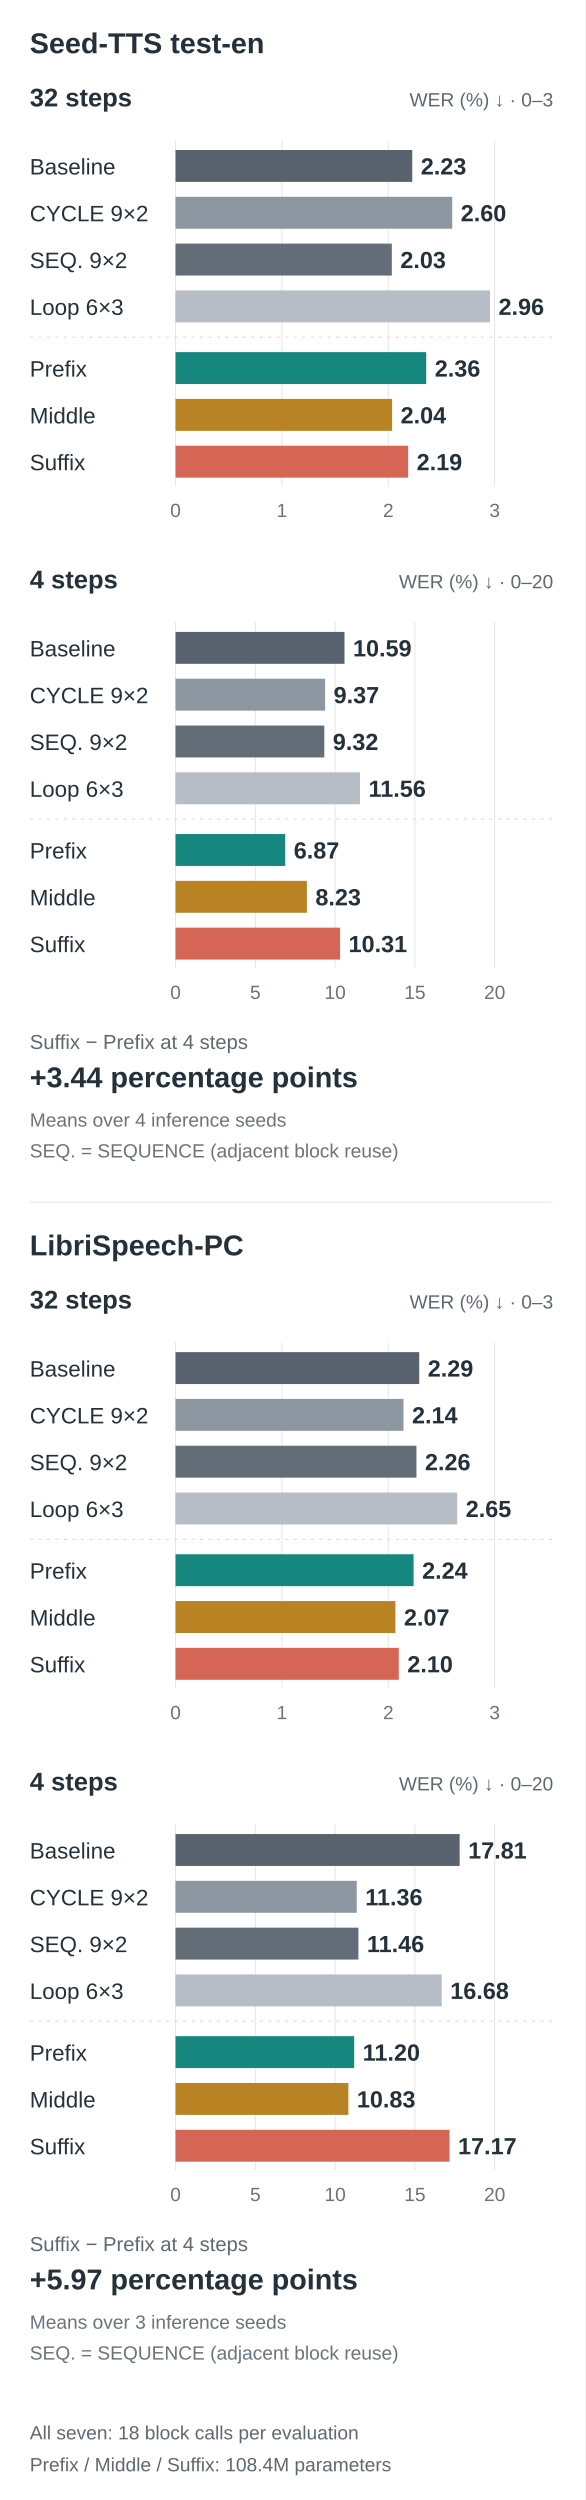
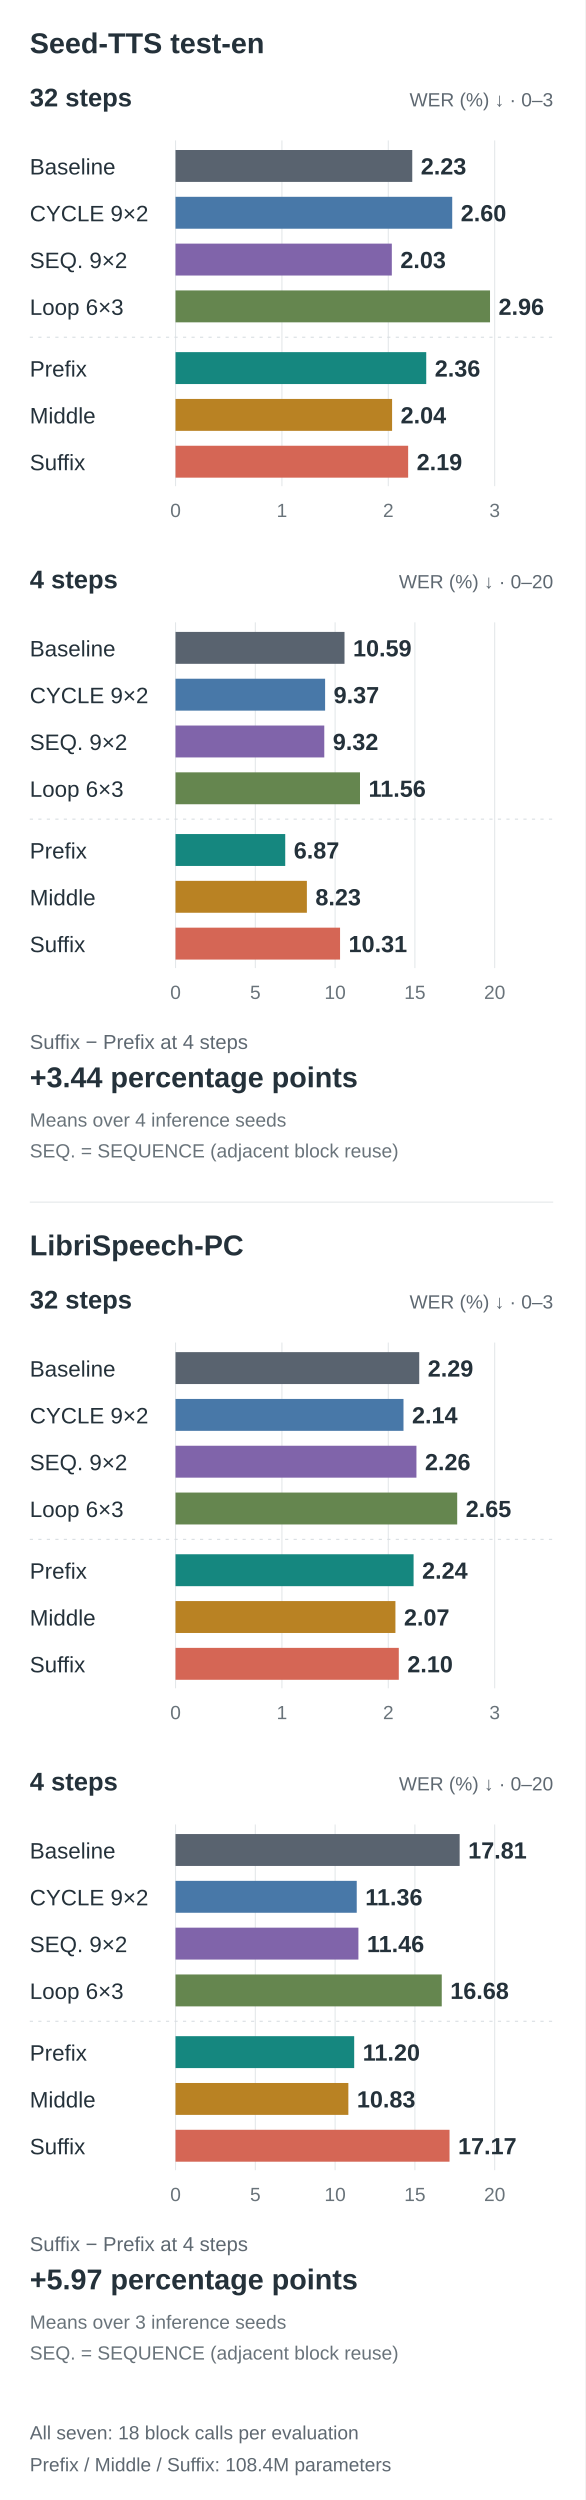
<svg xmlns="http://www.w3.org/2000/svg" width="550" height="2350" viewBox="0 0 550 2350" role="img" aria-labelledby="title desc">
  <style>text {font-family: Arial, Helvetica, sans-serif; font-variant-numeric: tabular-nums;}</style>
  <rect width="550" height="2350" fill="white" />
  <g transform="translate(20,18)">
    <text x="8" y="32" font-size="27" font-weight="650" fill="#24313a" text-anchor="start">Seed-TTS test-en</text>
    <text x="8" y="82" font-size="24" font-weight="650" fill="#24313a" text-anchor="start">32 steps</text>
    <text x="500" y="82" font-size="18" font-weight="400" fill="#5e6871" text-anchor="end">WER (%) ↓ · 0–3</text>
    <line x1="145.000" x2="145.000" y1="114" y2="439" stroke="#e3e7e9" stroke-width="1" />
    <text x="145.0" y="468" font-size="18" font-weight="400" fill="#69737a" text-anchor="middle">0</text>
    <line x1="245.000" x2="245.000" y1="114" y2="439" stroke="#e3e7e9" stroke-width="1" />
    <text x="245.0" y="468" font-size="18" font-weight="400" fill="#69737a" text-anchor="middle">1</text>
    <line x1="345.000" x2="345.000" y1="114" y2="439" stroke="#e3e7e9" stroke-width="1" />
    <text x="345.0" y="468" font-size="18" font-weight="400" fill="#69737a" text-anchor="middle">2</text>
    <line x1="445.000" x2="445.000" y1="114" y2="439" stroke="#e3e7e9" stroke-width="1" />
    <text x="445.0" y="468" font-size="18" font-weight="400" fill="#69737a" text-anchor="middle">3</text>
    <g data-dataset="seedtts" data-steps="32" data-model="baseline" data-metric="wer">
      <text x="8" y="146" font-size="21" font-weight="400" fill="#24313a" text-anchor="start">Baseline</text>
      <rect x="145" y="123" width="222.522" height="30" fill="#59636f" />
      <text x="375.522" y="146" font-size="22" font-weight="600" fill="#24313a" text-anchor="start">2.23</text>
    </g>
    <g data-dataset="seedtts" data-steps="32" data-model="full2" data-metric="wer">
      <text x="8" y="190" font-size="21" font-weight="400" fill="#24313a" text-anchor="start">CYCLE 9×2</text>
-       <rect x="145" y="167" width="260.085" height="30" fill="#8d97a1" />
+       <rect x="145" y="167" width="260.085" height="30" fill="#4878a8" />
      <text x="413.085" y="190" font-size="22" font-weight="600" fill="#24313a" text-anchor="start">2.60</text>
    </g>
    <g data-dataset="seedtts" data-steps="32" data-model="sequence" data-metric="wer">
      <text x="8" y="234" font-size="21" font-weight="400" fill="#24313a" text-anchor="start">SEQ. 9×2</text>
-       <rect x="145" y="211" width="203.316" height="30" fill="#636d77" />
+       <rect x="145" y="211" width="203.316" height="30" fill="#8064aa" />
      <text x="356.316" y="234" font-size="22" font-weight="600" fill="#24313a" text-anchor="start">2.03</text>
    </g>
    <g data-dataset="seedtts" data-steps="32" data-model="full3" data-metric="wer">
      <text x="8" y="278" font-size="21" font-weight="400" fill="#24313a" text-anchor="start">Loop 6×3</text>
-       <rect x="145" y="255" width="295.618" height="30" fill="#b6bdc6" />
+       <rect x="145" y="255" width="295.618" height="30" fill="#65864f" />
      <text x="448.618" y="278" font-size="22" font-weight="600" fill="#24313a" text-anchor="start">2.96</text>
    </g>
    <g data-dataset="seedtts" data-steps="32" data-model="prefix" data-metric="wer">
      <text x="8" y="336" font-size="21" font-weight="400" fill="#24313a" text-anchor="start">Prefix</text>
      <rect x="145" y="313" width="235.659" height="30" fill="#15877f" />
      <text x="388.659" y="336" font-size="22" font-weight="600" fill="#24313a" text-anchor="start">2.36</text>
    </g>
    <g data-dataset="seedtts" data-steps="32" data-model="middle" data-metric="wer">
      <text x="8" y="380" font-size="21" font-weight="400" fill="#24313a" text-anchor="start">Middle</text>
      <rect x="145" y="357" width="203.560" height="30" fill="#b98223" />
      <text x="356.56" y="380" font-size="22" font-weight="600" fill="#24313a" text-anchor="start">2.04</text>
    </g>
    <g data-dataset="seedtts" data-steps="32" data-model="suffix" data-metric="wer">
      <text x="8" y="424" font-size="21" font-weight="400" fill="#24313a" text-anchor="start">Suffix</text>
      <rect x="145" y="401" width="218.656" height="30" fill="#d56655" />
      <text x="371.656" y="424" font-size="22" font-weight="600" fill="#24313a" text-anchor="start">2.19</text>
    </g>
    <line x1="8" x2="500" y1="299" y2="299" stroke="#d7dde1" stroke-width="1" stroke-dasharray="3 5" />
    <text x="8" y="535" font-size="24" font-weight="650" fill="#24313a" text-anchor="start">4 steps</text>
    <text x="500" y="535" font-size="18" font-weight="400" fill="#5e6871" text-anchor="end">WER (%) ↓ · 0–20</text>
    <line x1="145.000" x2="145.000" y1="567" y2="892" stroke="#e3e7e9" stroke-width="1" />
    <text x="145.0" y="921" font-size="18" font-weight="400" fill="#69737a" text-anchor="middle">0</text>
    <line x1="220.000" x2="220.000" y1="567" y2="892" stroke="#e3e7e9" stroke-width="1" />
    <text x="220.0" y="921" font-size="18" font-weight="400" fill="#69737a" text-anchor="middle">5</text>
    <line x1="295.000" x2="295.000" y1="567" y2="892" stroke="#e3e7e9" stroke-width="1" />
    <text x="295.0" y="921" font-size="18" font-weight="400" fill="#69737a" text-anchor="middle">10</text>
    <line x1="370.000" x2="370.000" y1="567" y2="892" stroke="#e3e7e9" stroke-width="1" />
    <text x="370.0" y="921" font-size="18" font-weight="400" fill="#69737a" text-anchor="middle">15</text>
    <line x1="445.000" x2="445.000" y1="567" y2="892" stroke="#e3e7e9" stroke-width="1" />
    <text x="445.0" y="921" font-size="18" font-weight="400" fill="#69737a" text-anchor="middle">20</text>
    <g data-dataset="seedtts" data-steps="4" data-model="baseline" data-metric="wer">
      <text x="8" y="599" font-size="21" font-weight="400" fill="#24313a" text-anchor="start">Baseline</text>
      <rect x="145" y="576" width="158.833" height="30" fill="#59636f" />
      <text x="311.833" y="599" font-size="22" font-weight="600" fill="#24313a" text-anchor="start">10.59</text>
    </g>
    <g data-dataset="seedtts" data-steps="4" data-model="full2" data-metric="wer">
      <text x="8" y="643" font-size="21" font-weight="400" fill="#24313a" text-anchor="start">CYCLE 9×2</text>
-       <rect x="145" y="620" width="140.597" height="30" fill="#8d97a1" />
+       <rect x="145" y="620" width="140.597" height="30" fill="#4878a8" />
      <text x="293.597" y="643" font-size="22" font-weight="600" fill="#24313a" text-anchor="start">9.37</text>
    </g>
    <g data-dataset="seedtts" data-steps="4" data-model="sequence" data-metric="wer">
      <text x="8" y="687" font-size="21" font-weight="400" fill="#24313a" text-anchor="start">SEQ. 9×2</text>
-       <rect x="145" y="664" width="139.824" height="30" fill="#636d77" />
+       <rect x="145" y="664" width="139.824" height="30" fill="#8064aa" />
      <text x="292.824" y="687" font-size="22" font-weight="600" fill="#24313a" text-anchor="start">9.32</text>
    </g>
    <g data-dataset="seedtts" data-steps="4" data-model="full3" data-metric="wer">
      <text x="8" y="731" font-size="21" font-weight="400" fill="#24313a" text-anchor="start">Loop 6×3</text>
-       <rect x="145" y="708" width="173.401" height="30" fill="#b6bdc6" />
+       <rect x="145" y="708" width="173.401" height="30" fill="#65864f" />
      <text x="326.401" y="731" font-size="22" font-weight="600" fill="#24313a" text-anchor="start">11.56</text>
    </g>
    <g data-dataset="seedtts" data-steps="4" data-model="prefix" data-metric="wer">
      <text x="8" y="789" font-size="21" font-weight="400" fill="#24313a" text-anchor="start">Prefix</text>
      <rect x="145" y="766" width="103.116" height="30" fill="#15877f" />
      <text x="256.116" y="789" font-size="22" font-weight="600" fill="#24313a" text-anchor="start">6.87</text>
    </g>
    <g data-dataset="seedtts" data-steps="4" data-model="middle" data-metric="wer">
      <text x="8" y="833" font-size="21" font-weight="400" fill="#24313a" text-anchor="start">Middle</text>
      <rect x="145" y="810" width="123.466" height="30" fill="#b98223" />
      <text x="276.466" y="833" font-size="22" font-weight="600" fill="#24313a" text-anchor="start">8.23</text>
    </g>
    <g data-dataset="seedtts" data-steps="4" data-model="suffix" data-metric="wer">
      <text x="8" y="877" font-size="21" font-weight="400" fill="#24313a" text-anchor="start">Suffix</text>
      <rect x="145" y="854" width="154.654" height="30" fill="#d56655" />
      <text x="307.654" y="877" font-size="22" font-weight="600" fill="#24313a" text-anchor="start">10.31</text>
    </g>
    <line x1="8" x2="500" y1="752" y2="752" stroke="#d7dde1" stroke-width="1" stroke-dasharray="3 5" />
    <text x="8" y="968" font-size="19" font-weight="400" fill="#5e6871" text-anchor="start">Suffix − Prefix at 4 steps</text>
    <text x="8" y="1004" font-size="27" font-weight="650" fill="#24313a" text-anchor="start">+3.44 percentage points</text>
    <text x="8" y="1041" font-size="18" font-weight="400" fill="#69737a" text-anchor="start">Means over 4 inference seeds</text>
    <text x="8" y="1070" font-size="18" font-weight="400" fill="#69737a" text-anchor="start">SEQ. = SEQUENCE (adjacent block reuse)</text>
  </g>
  <g transform="translate(20,1148)">
    <text x="8" y="32" font-size="27" font-weight="650" fill="#24313a" text-anchor="start">LibriSpeech-PC</text>
    <text x="8" y="82" font-size="24" font-weight="650" fill="#24313a" text-anchor="start">32 steps</text>
    <text x="500" y="82" font-size="18" font-weight="400" fill="#5e6871" text-anchor="end">WER (%) ↓ · 0–3</text>
    <line x1="145.000" x2="145.000" y1="114" y2="439" stroke="#e3e7e9" stroke-width="1" />
    <text x="145.0" y="468" font-size="18" font-weight="400" fill="#69737a" text-anchor="middle">0</text>
    <line x1="245.000" x2="245.000" y1="114" y2="439" stroke="#e3e7e9" stroke-width="1" />
    <text x="245.0" y="468" font-size="18" font-weight="400" fill="#69737a" text-anchor="middle">1</text>
    <line x1="345.000" x2="345.000" y1="114" y2="439" stroke="#e3e7e9" stroke-width="1" />
    <text x="345.0" y="468" font-size="18" font-weight="400" fill="#69737a" text-anchor="middle">2</text>
    <line x1="445.000" x2="445.000" y1="114" y2="439" stroke="#e3e7e9" stroke-width="1" />
    <text x="445.0" y="468" font-size="18" font-weight="400" fill="#69737a" text-anchor="middle">3</text>
    <g data-dataset="lspc" data-steps="32" data-model="baseline" data-metric="wer">
      <text x="8" y="146" font-size="21" font-weight="400" fill="#24313a" text-anchor="start">Baseline</text>
      <rect x="145" y="123" width="229.079" height="30" fill="#59636f" />
      <text x="382.079" y="146" font-size="22" font-weight="600" fill="#24313a" text-anchor="start">2.29</text>
    </g>
    <g data-dataset="lspc" data-steps="32" data-model="full2" data-metric="wer">
      <text x="8" y="190" font-size="21" font-weight="400" fill="#24313a" text-anchor="start">CYCLE 9×2</text>
-       <rect x="145" y="167" width="214.283" height="30" fill="#8d97a1" />
+       <rect x="145" y="167" width="214.283" height="30" fill="#4878a8" />
      <text x="367.283" y="190" font-size="22" font-weight="600" fill="#24313a" text-anchor="start">2.14</text>
    </g>
    <g data-dataset="lspc" data-steps="32" data-model="sequence" data-metric="wer">
      <text x="8" y="234" font-size="21" font-weight="400" fill="#24313a" text-anchor="start">SEQ. 9×2</text>
-       <rect x="145" y="211" width="226.455" height="30" fill="#636d77" />
+       <rect x="145" y="211" width="226.455" height="30" fill="#8064aa" />
      <text x="379.455" y="234" font-size="22" font-weight="600" fill="#24313a" text-anchor="start">2.26</text>
    </g>
    <g data-dataset="lspc" data-steps="32" data-model="full3" data-metric="wer">
      <text x="8" y="278" font-size="21" font-weight="400" fill="#24313a" text-anchor="start">Loop 6×3</text>
-       <rect x="145" y="255" width="264.766" height="30" fill="#b6bdc6" />
+       <rect x="145" y="255" width="264.766" height="30" fill="#65864f" />
      <text x="417.766" y="278" font-size="22" font-weight="600" fill="#24313a" text-anchor="start">2.65</text>
    </g>
    <g data-dataset="lspc" data-steps="32" data-model="prefix" data-metric="wer">
      <text x="8" y="336" font-size="21" font-weight="400" fill="#24313a" text-anchor="start">Prefix</text>
      <rect x="145" y="313" width="223.767" height="30" fill="#15877f" />
      <text x="376.767" y="336" font-size="22" font-weight="600" fill="#24313a" text-anchor="start">2.24</text>
    </g>
    <g data-dataset="lspc" data-steps="32" data-model="middle" data-metric="wer">
      <text x="8" y="380" font-size="21" font-weight="400" fill="#24313a" text-anchor="start">Middle</text>
      <rect x="145" y="357" width="206.700" height="30" fill="#b98223" />
      <text x="359.7" y="380" font-size="22" font-weight="600" fill="#24313a" text-anchor="start">2.07</text>
    </g>
    <g data-dataset="lspc" data-steps="32" data-model="suffix" data-metric="wer">
      <text x="8" y="424" font-size="21" font-weight="400" fill="#24313a" text-anchor="start">Suffix</text>
      <rect x="145" y="401" width="209.870" height="30" fill="#d56655" />
      <text x="362.87" y="424" font-size="22" font-weight="600" fill="#24313a" text-anchor="start">2.10</text>
    </g>
    <line x1="8" x2="500" y1="299" y2="299" stroke="#d7dde1" stroke-width="1" stroke-dasharray="3 5" />
    <text x="8" y="535" font-size="24" font-weight="650" fill="#24313a" text-anchor="start">4 steps</text>
    <text x="500" y="535" font-size="18" font-weight="400" fill="#5e6871" text-anchor="end">WER (%) ↓ · 0–20</text>
    <line x1="145.000" x2="145.000" y1="567" y2="892" stroke="#e3e7e9" stroke-width="1" />
    <text x="145.0" y="921" font-size="18" font-weight="400" fill="#69737a" text-anchor="middle">0</text>
    <line x1="220.000" x2="220.000" y1="567" y2="892" stroke="#e3e7e9" stroke-width="1" />
    <text x="220.0" y="921" font-size="18" font-weight="400" fill="#69737a" text-anchor="middle">5</text>
    <line x1="295.000" x2="295.000" y1="567" y2="892" stroke="#e3e7e9" stroke-width="1" />
    <text x="295.0" y="921" font-size="18" font-weight="400" fill="#69737a" text-anchor="middle">10</text>
    <line x1="370.000" x2="370.000" y1="567" y2="892" stroke="#e3e7e9" stroke-width="1" />
    <text x="370.0" y="921" font-size="18" font-weight="400" fill="#69737a" text-anchor="middle">15</text>
    <line x1="445.000" x2="445.000" y1="567" y2="892" stroke="#e3e7e9" stroke-width="1" />
    <text x="445.0" y="921" font-size="18" font-weight="400" fill="#69737a" text-anchor="middle">20</text>
    <g data-dataset="lspc" data-steps="4" data-model="baseline" data-metric="wer">
      <text x="8" y="599" font-size="21" font-weight="400" fill="#24313a" text-anchor="start">Baseline</text>
      <rect x="145" y="576" width="267.077" height="30" fill="#59636f" />
      <text x="420.077" y="599" font-size="22" font-weight="600" fill="#24313a" text-anchor="start">17.81</text>
    </g>
    <g data-dataset="lspc" data-steps="4" data-model="full2" data-metric="wer">
      <text x="8" y="643" font-size="21" font-weight="400" fill="#24313a" text-anchor="start">CYCLE 9×2</text>
-       <rect x="145" y="620" width="170.330" height="30" fill="#8d97a1" />
+       <rect x="145" y="620" width="170.330" height="30" fill="#4878a8" />
      <text x="323.33" y="643" font-size="22" font-weight="600" fill="#24313a" text-anchor="start">11.36</text>
    </g>
    <g data-dataset="lspc" data-steps="4" data-model="sequence" data-metric="wer">
      <text x="8" y="687" font-size="21" font-weight="400" fill="#24313a" text-anchor="start">SEQ. 9×2</text>
-       <rect x="145" y="664" width="171.904" height="30" fill="#636d77" />
+       <rect x="145" y="664" width="171.904" height="30" fill="#8064aa" />
      <text x="324.904" y="687" font-size="22" font-weight="600" fill="#24313a" text-anchor="start">11.46</text>
    </g>
    <g data-dataset="lspc" data-steps="4" data-model="full3" data-metric="wer">
      <text x="8" y="731" font-size="21" font-weight="400" fill="#24313a" text-anchor="start">Loop 6×3</text>
-       <rect x="145" y="708" width="250.250" height="30" fill="#b6bdc6" />
+       <rect x="145" y="708" width="250.250" height="30" fill="#65864f" />
      <text x="403.25" y="731" font-size="22" font-weight="600" fill="#24313a" text-anchor="start">16.68</text>
    </g>
    <g data-dataset="lspc" data-steps="4" data-model="prefix" data-metric="wer">
      <text x="8" y="789" font-size="21" font-weight="400" fill="#24313a" text-anchor="start">Prefix</text>
      <rect x="145" y="766" width="167.936" height="30" fill="#15877f" />
      <text x="320.936" y="789" font-size="22" font-weight="600" fill="#24313a" text-anchor="start">11.20</text>
    </g>
    <g data-dataset="lspc" data-steps="4" data-model="middle" data-metric="wer">
      <text x="8" y="833" font-size="21" font-weight="400" fill="#24313a" text-anchor="start">Middle</text>
      <rect x="145" y="810" width="162.458" height="30" fill="#b98223" />
      <text x="315.458" y="833" font-size="22" font-weight="600" fill="#24313a" text-anchor="start">10.83</text>
    </g>
    <g data-dataset="lspc" data-steps="4" data-model="suffix" data-metric="wer">
      <text x="8" y="877" font-size="21" font-weight="400" fill="#24313a" text-anchor="start">Suffix</text>
      <rect x="145" y="854" width="257.559" height="30" fill="#d56655" />
      <text x="410.559" y="877" font-size="22" font-weight="600" fill="#24313a" text-anchor="start">17.17</text>
    </g>
    <line x1="8" x2="500" y1="752" y2="752" stroke="#d7dde1" stroke-width="1" stroke-dasharray="3 5" />
    <text x="8" y="968" font-size="19" font-weight="400" fill="#5e6871" text-anchor="start">Suffix − Prefix at 4 steps</text>
    <text x="8" y="1004" font-size="27" font-weight="650" fill="#24313a" text-anchor="start">+5.97 percentage points</text>
    <text x="8" y="1041" font-size="18" font-weight="400" fill="#69737a" text-anchor="start">Means over 3 inference seeds</text>
    <text x="8" y="1070" font-size="18" font-weight="400" fill="#69737a" text-anchor="start">SEQ. = SEQUENCE (adjacent block reuse)</text>
  </g>
  <line x1="28" x2="520" y1="1130" y2="1130" stroke="#e3e7e9" />
  <text x="28" y="2293" font-size="18" font-weight="400" fill="#5e6871" text-anchor="start">All seven: 18 block calls per evaluation</text>
  <text x="28" y="2323" font-size="18" font-weight="400" fill="#5e6871" text-anchor="start">Prefix / Middle / Suffix: 108.4M parameters</text>
</svg>
